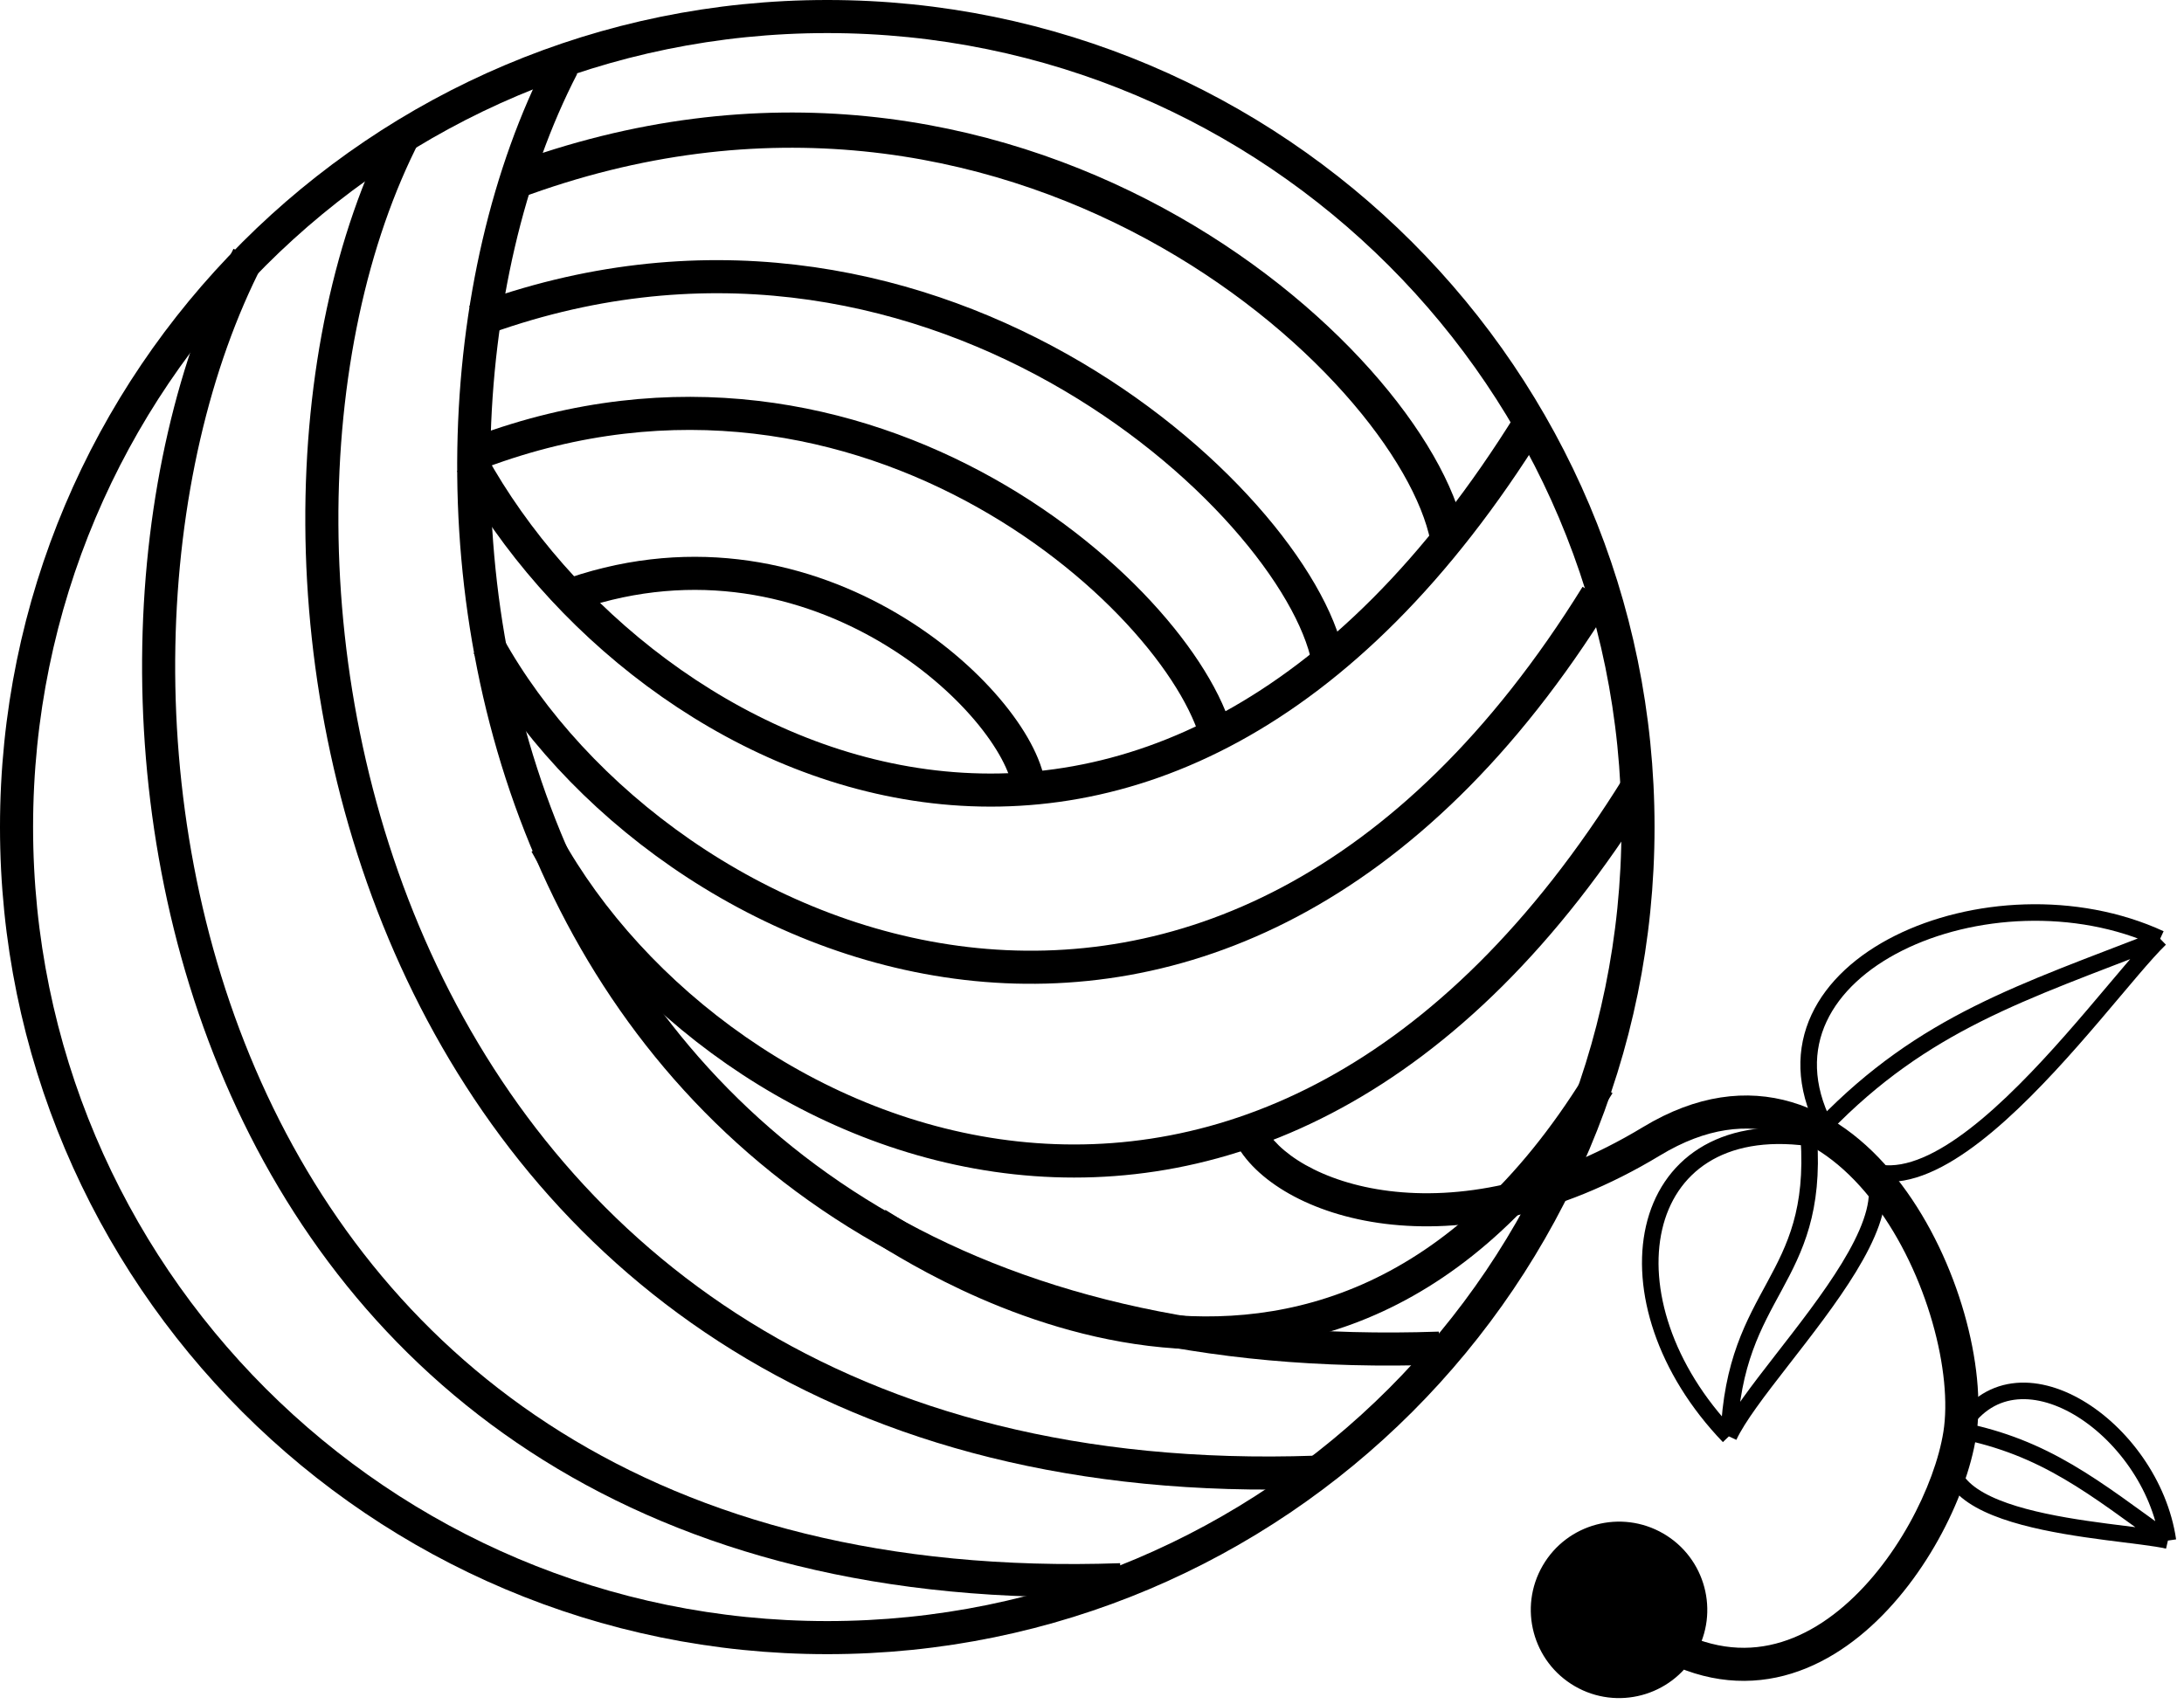
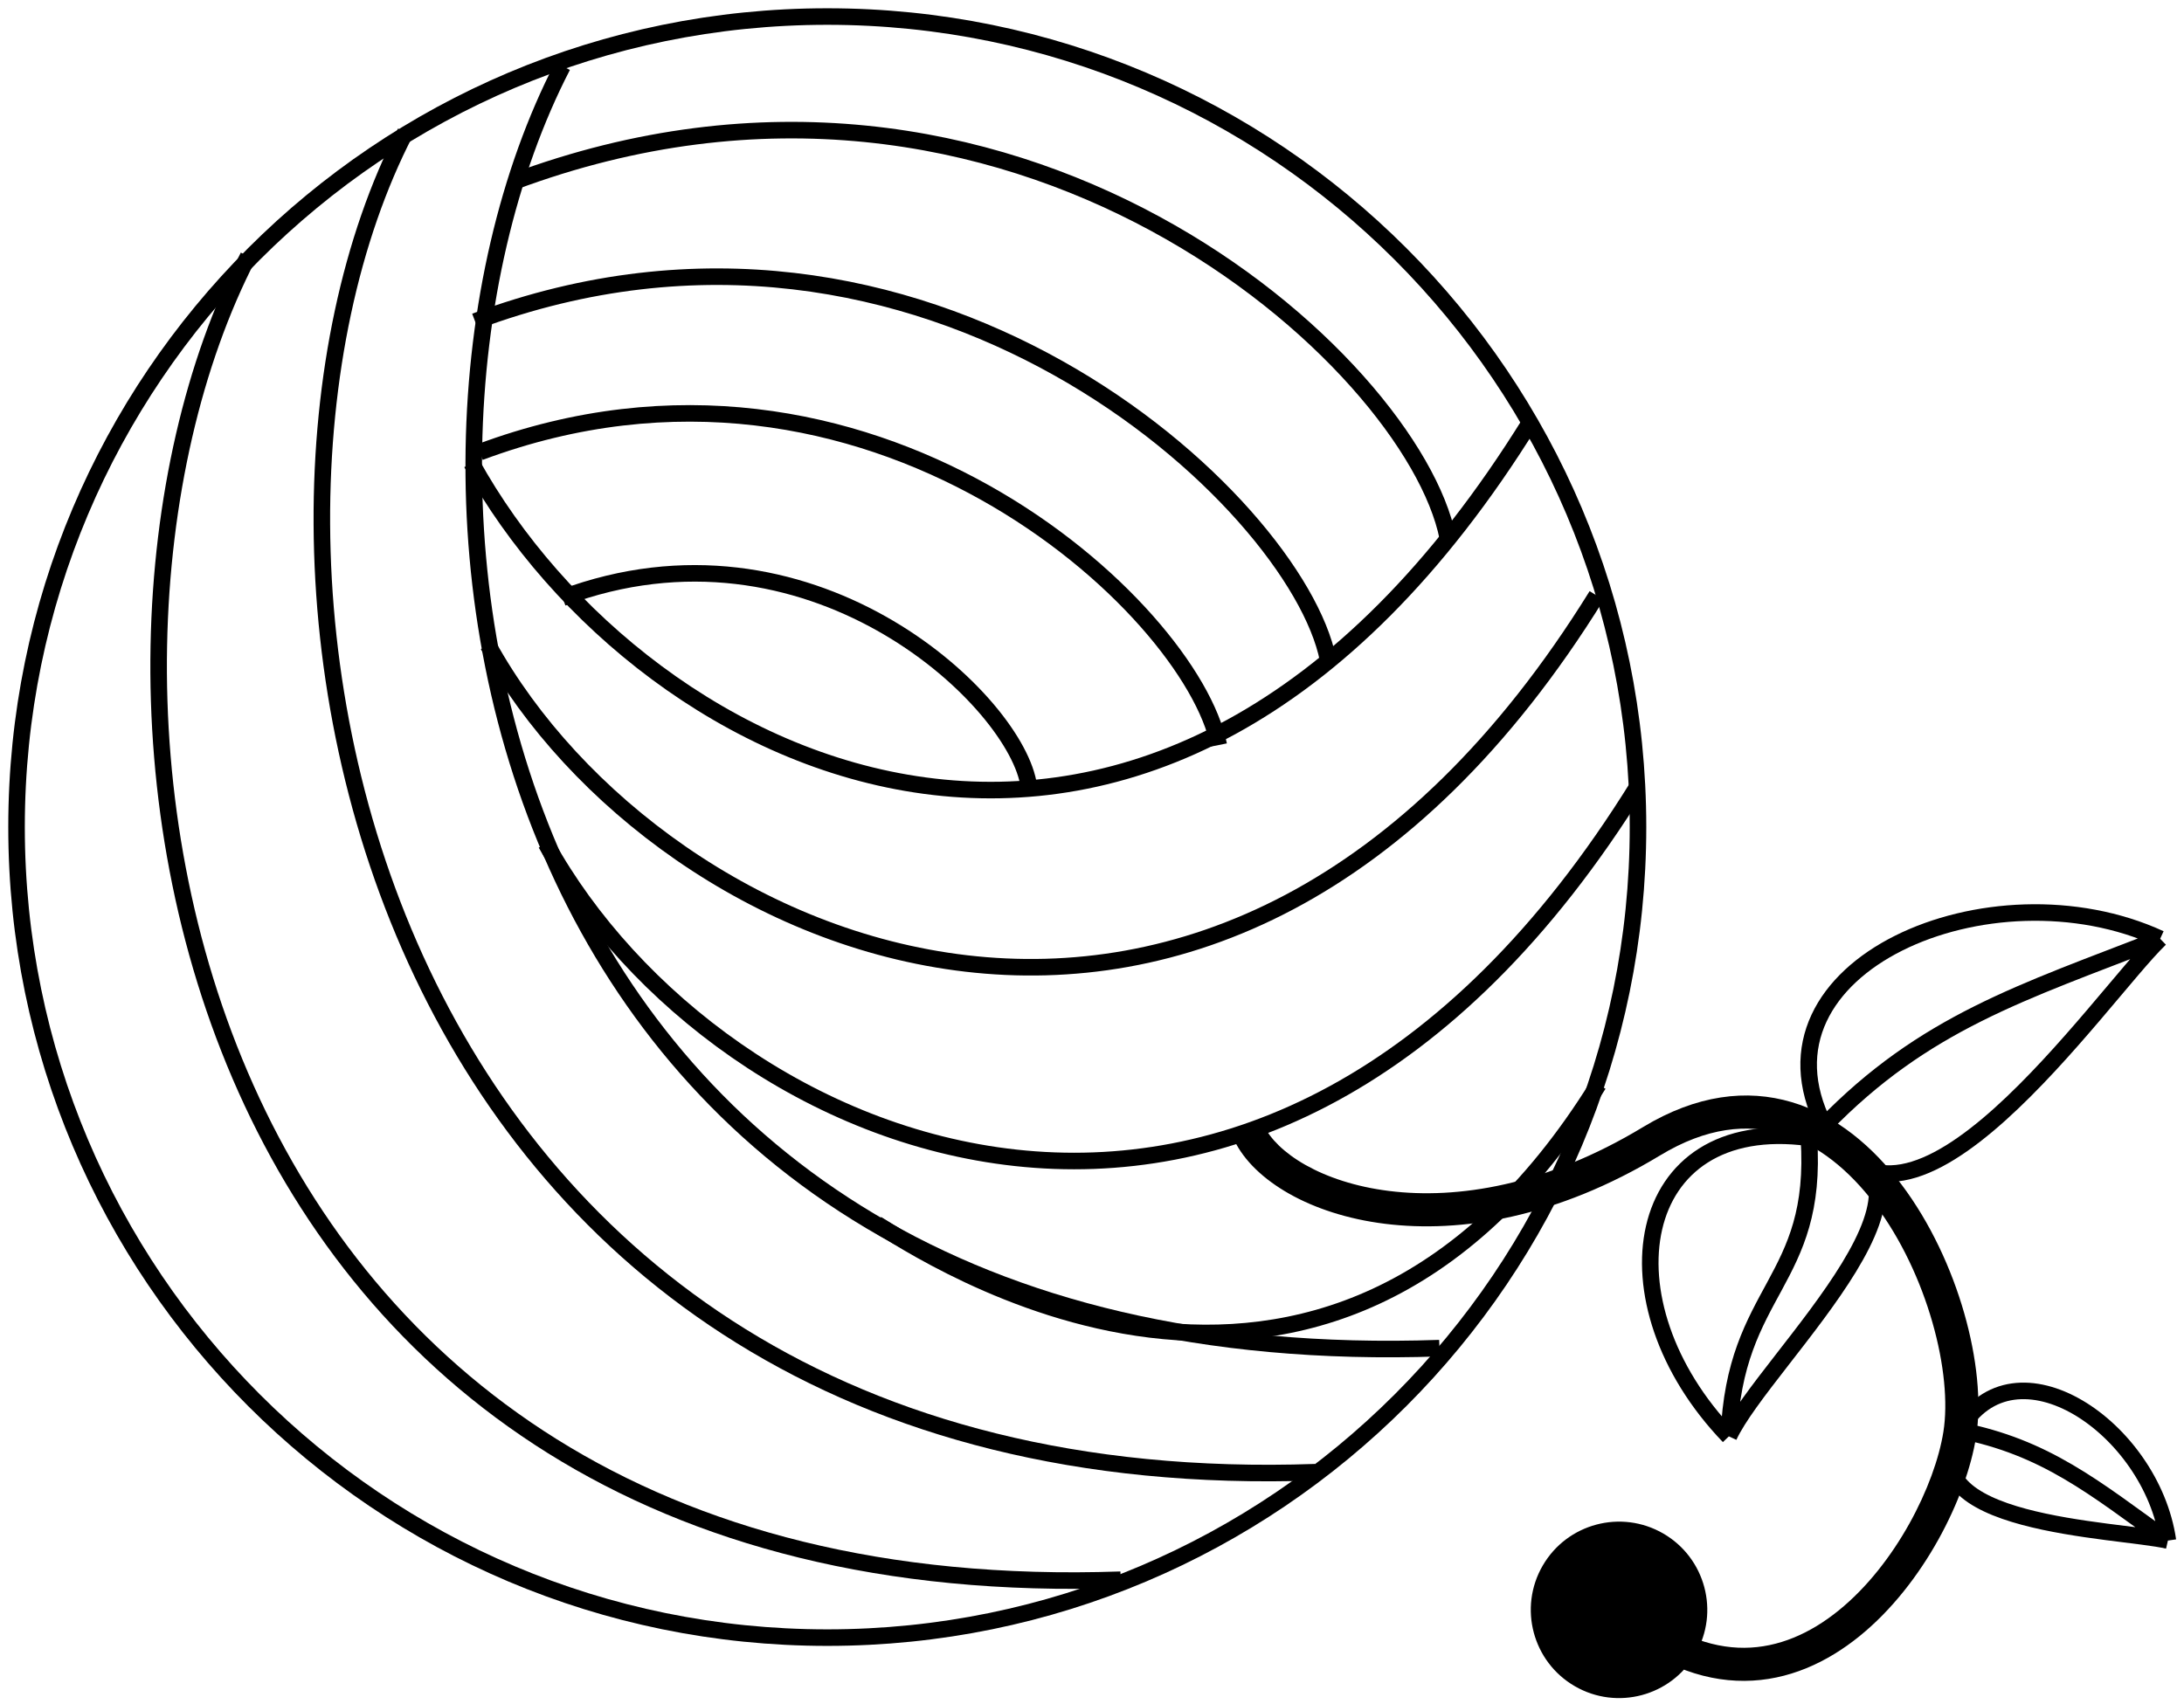
<svg xmlns="http://www.w3.org/2000/svg" width="132" height="103" viewBox="0 0 132 103" fill="none">
-   <path d="M62.144 47.295C61.1 42.075 48.834 30.592 34 36.138" stroke="#000" stroke-width="2" />
-   <path d="M73.661 45.039C72.004 36.756 52.54 18.534 29 27.334" stroke="#000" stroke-width="2" />
-   <path d="M80.264 39.867C78.352 30.307 55.885 9.274 28.714 19.432" stroke="#000" stroke-width="2" />
-   <path d="M87.5 32.5C85.37 21.852 61.264 -0.314 31 11" stroke="#000" stroke-width="2.13" />
-   <path d="M34 4C20.833 29.5 29.5 83.5 87 81.5" stroke="#000" stroke-width="2" />
-   <path d="M24.5 8C11.333 33.5 22 91 79.5 89" stroke="#000" stroke-width="2" />
-   <path d="M15 15.5C1.833 41 10.235 97.5 67.735 95.5" stroke="#000" stroke-width="2" />
-   <path d="M28.5 28C38.873 46.77 69.863 62.052 92.5 25.5" stroke="#000" stroke-width="2" />
-   <path d="M29.5 39C39.873 57.77 73.863 72.552 96.5 36" stroke="#000" stroke-width="2" />
-   <path d="M33 51C43.373 69.77 76.363 84.052 99 47.5" stroke="#000" stroke-width="2" />
-   <path d="M53 74C55.5 75.5 80.048 92.301 96.611 65.557" stroke="#000" stroke-width="2" />
-   <circle cx="50" cy="50" r="49" stroke="#000" stroke-width="2" />
+   <path d="M62.144 47.295C61.1 42.075 48.834 30.592 34 36.138" stroke="#000" strokeWidth="2" />
+   <path d="M73.661 45.039C72.004 36.756 52.54 18.534 29 27.334" stroke="#000" strokeWidth="2" />
+   <path d="M80.264 39.867C78.352 30.307 55.885 9.274 28.714 19.432" stroke="#000" strokeWidth="2" />
+   <path d="M87.5 32.5C85.37 21.852 61.264 -0.314 31 11" stroke="#000" strokeWidth="2.13" />
+   <path d="M34 4C20.833 29.5 29.5 83.5 87 81.5" stroke="#000" strokeWidth="2" />
+   <path d="M24.5 8C11.333 33.5 22 91 79.5 89" stroke="#000" strokeWidth="2" />
+   <path d="M15 15.5C1.833 41 10.235 97.5 67.735 95.5" stroke="#000" strokeWidth="2" />
+   <path d="M28.5 28C38.873 46.77 69.863 62.052 92.5 25.5" stroke="#000" strokeWidth="2" />
+   <path d="M29.5 39C39.873 57.77 73.863 72.552 96.5 36" stroke="#000" strokeWidth="2" />
+   <path d="M33 51C43.373 69.77 76.363 84.052 99 47.5" stroke="#000" strokeWidth="2" />
+   <path d="M53 74C55.5 75.5 80.048 92.301 96.611 65.557" stroke="#000" strokeWidth="2" />
+   <circle cx="50" cy="50" r="49" stroke="#000" strokeWidth="2" />
  <path d="M130.559 56.75C120.342 52.045 105.39 58.401 110.264 68.046M130.559 56.75C126.891 60.288 115.155 77.755 110.264 68.046M130.559 56.75C122.205 60 116.291 61.831 110.264 68.046" stroke="#000" />
  <path d="M131.028 93.133C130.032 86.301 121.759 80.731 118.425 86.466M131.028 93.133C127.98 92.429 115.064 92.231 118.425 86.466M131.028 93.133C126.561 89.92 123.64 87.489 118.425 86.466" stroke="#000" />
  <path d="M104.491 86.834C96.701 78.721 98.616 67.338 109.326 68.785M104.491 86.834C106.633 82.211 120.101 70.228 109.326 68.785M104.491 86.834C104.827 77.877 109.919 77.564 109.326 68.785" stroke="#000" />
  <path d="M118.445 86.715L117.458 86.558L117.458 86.558L118.445 86.715ZM93.239 94.649C91.763 97.197 92.632 100.46 95.181 101.937C97.73 103.413 100.993 102.544 102.469 99.995C103.946 97.447 103.076 94.184 100.528 92.707C97.979 91.231 94.716 92.1 93.239 94.649ZM74.598 68.933C75.195 70.176 76.38 71.296 77.916 72.165C79.467 73.042 81.441 73.701 83.719 73.984C88.287 74.551 94.111 73.615 100.338 69.847L99.303 68.136C93.43 71.689 88.054 72.507 83.966 71.999C81.917 71.745 80.199 71.158 78.9 70.424C77.588 69.681 76.765 68.825 76.402 68.067L74.598 68.933ZM100.338 69.847C103.155 68.142 105.619 67.921 107.723 68.546C109.862 69.181 111.764 70.733 113.332 72.816C114.896 74.894 116.078 77.44 116.793 79.937C117.512 82.445 117.734 84.82 117.458 86.558L119.433 86.872C119.77 84.752 119.484 82.068 118.716 79.386C117.945 76.692 116.663 73.917 114.93 71.613C113.2 69.315 110.972 67.424 108.293 66.629C105.578 65.822 102.536 66.18 99.303 68.136L100.338 69.847ZM117.458 86.558C116.945 89.775 114.589 94.557 111.126 97.36C109.415 98.746 107.491 99.602 105.43 99.615C103.38 99.627 101.052 98.807 98.516 96.572L97.193 98.072C100.012 100.557 102.798 101.631 105.442 101.614C108.075 101.598 110.424 100.502 112.385 98.915C116.266 95.774 118.85 90.532 119.433 86.872L117.458 86.558Z" fill="#000" />
</svg>
